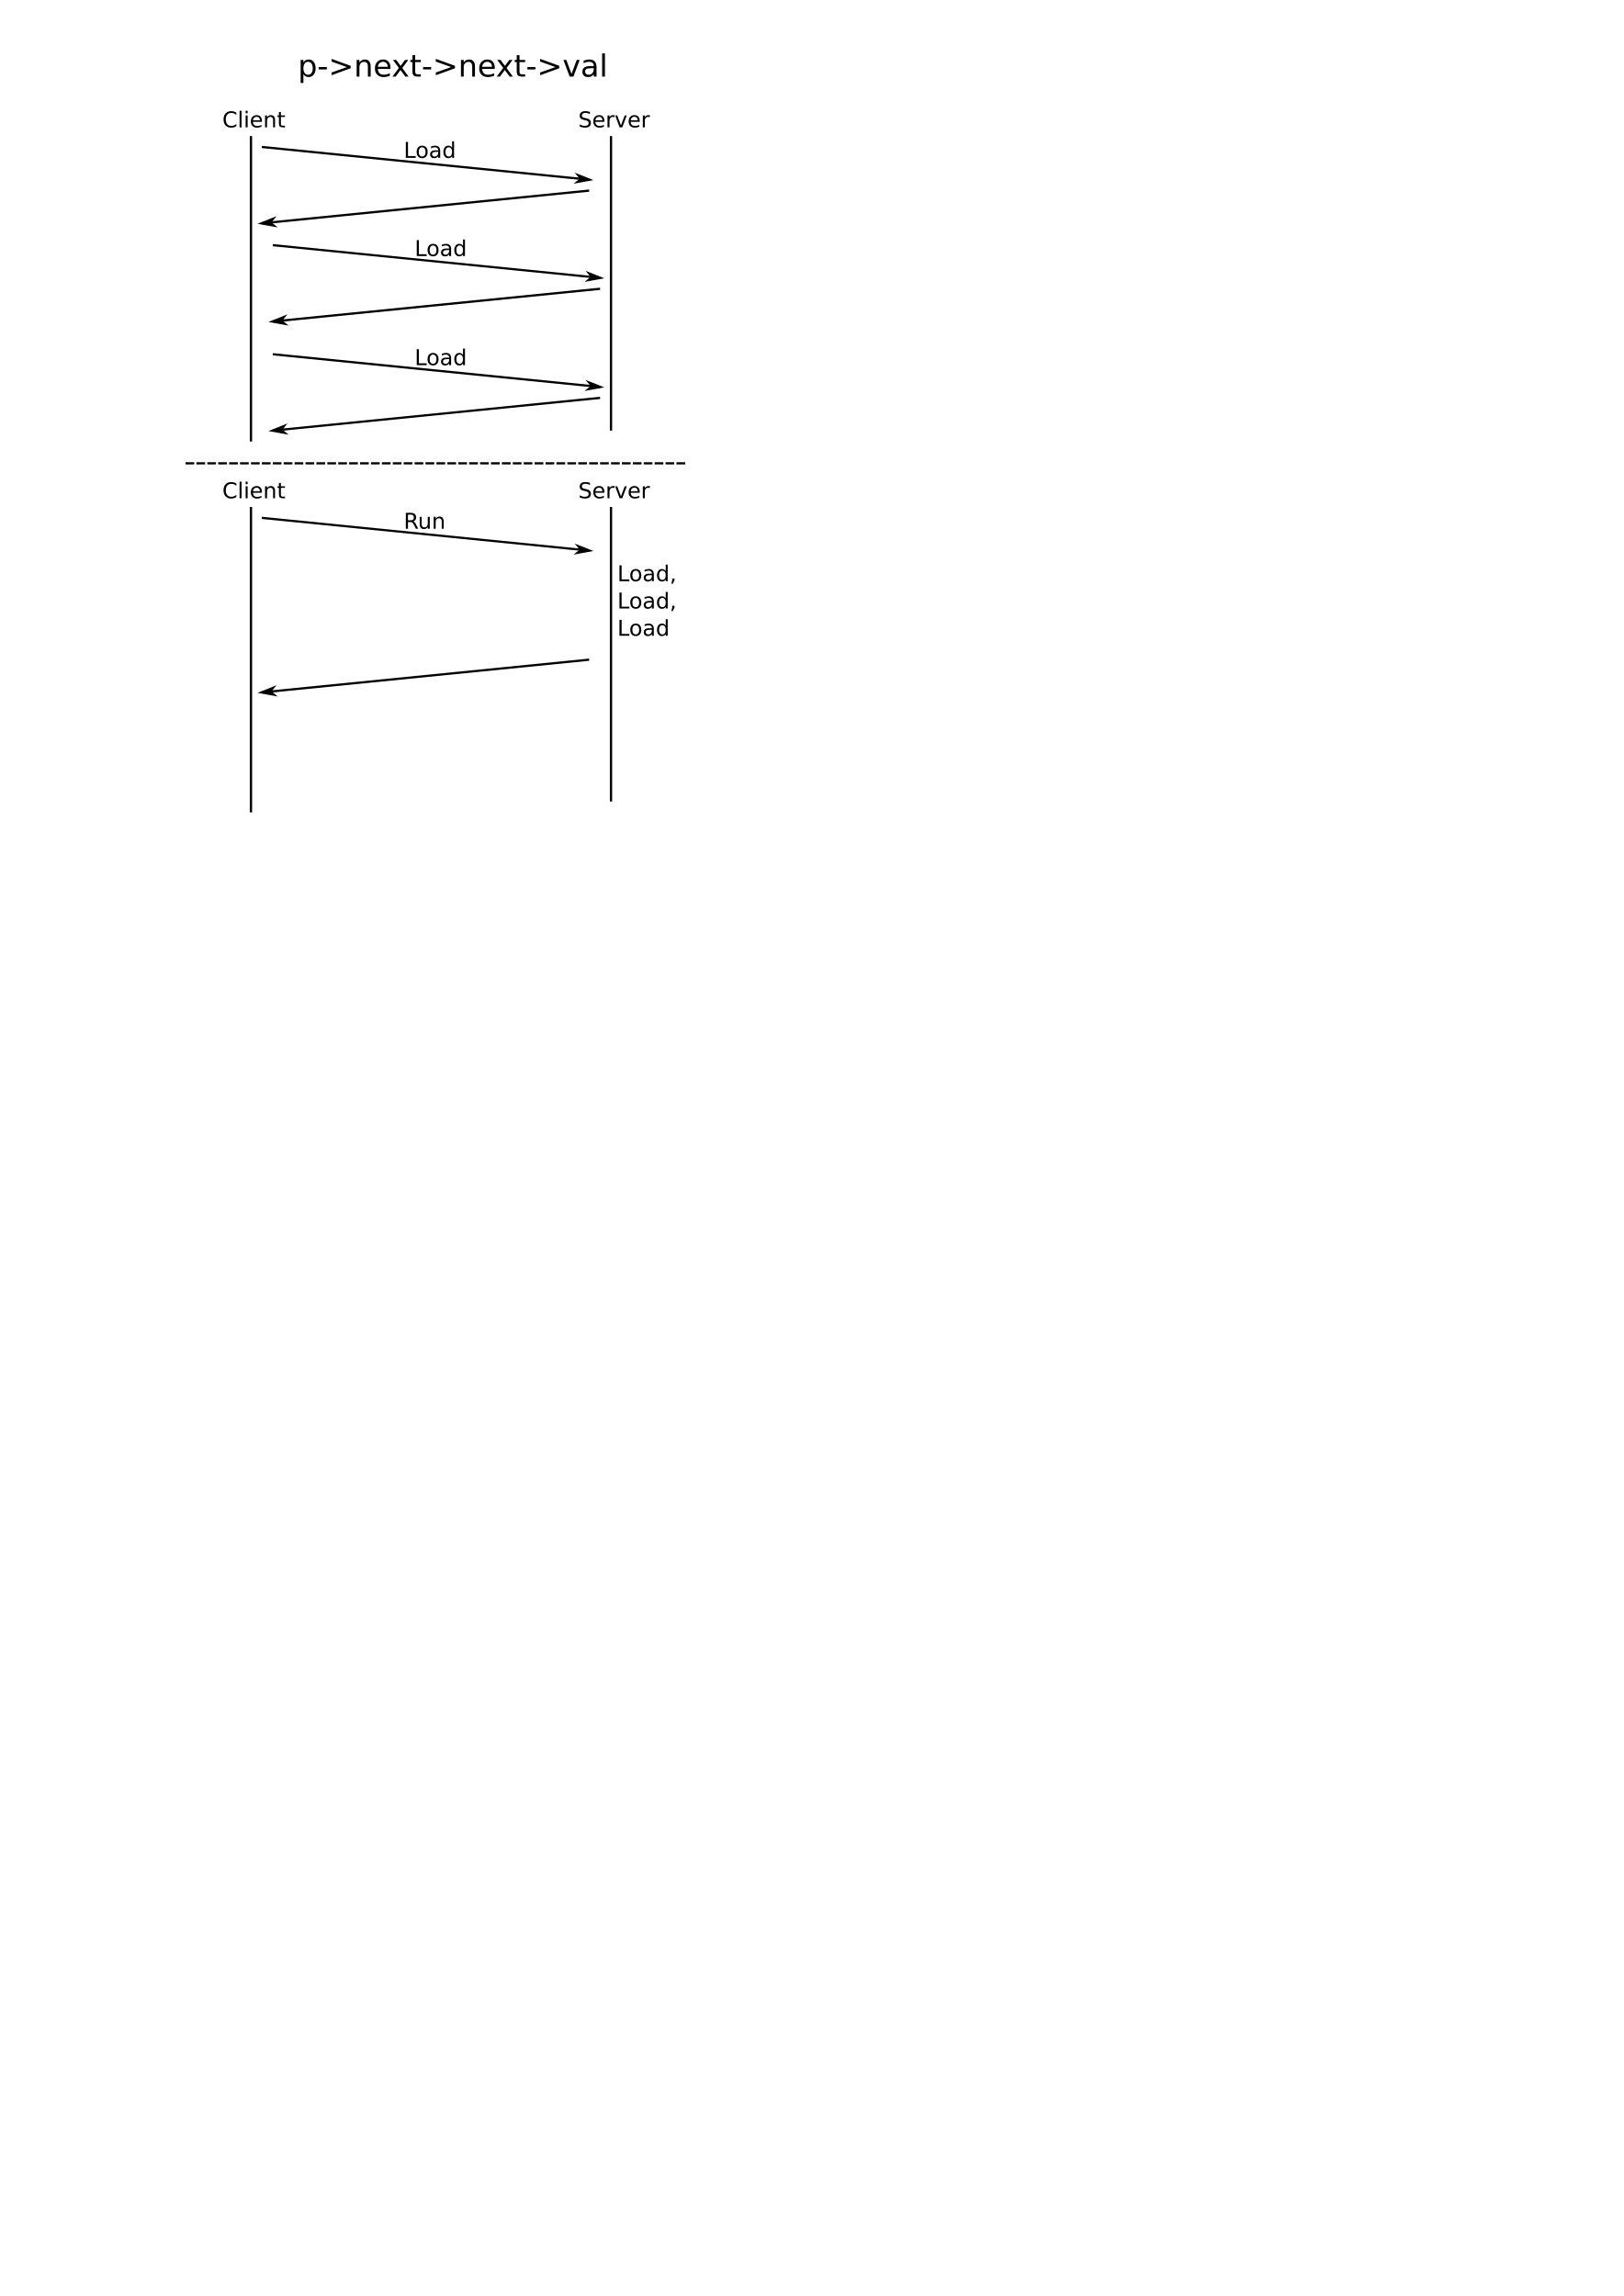
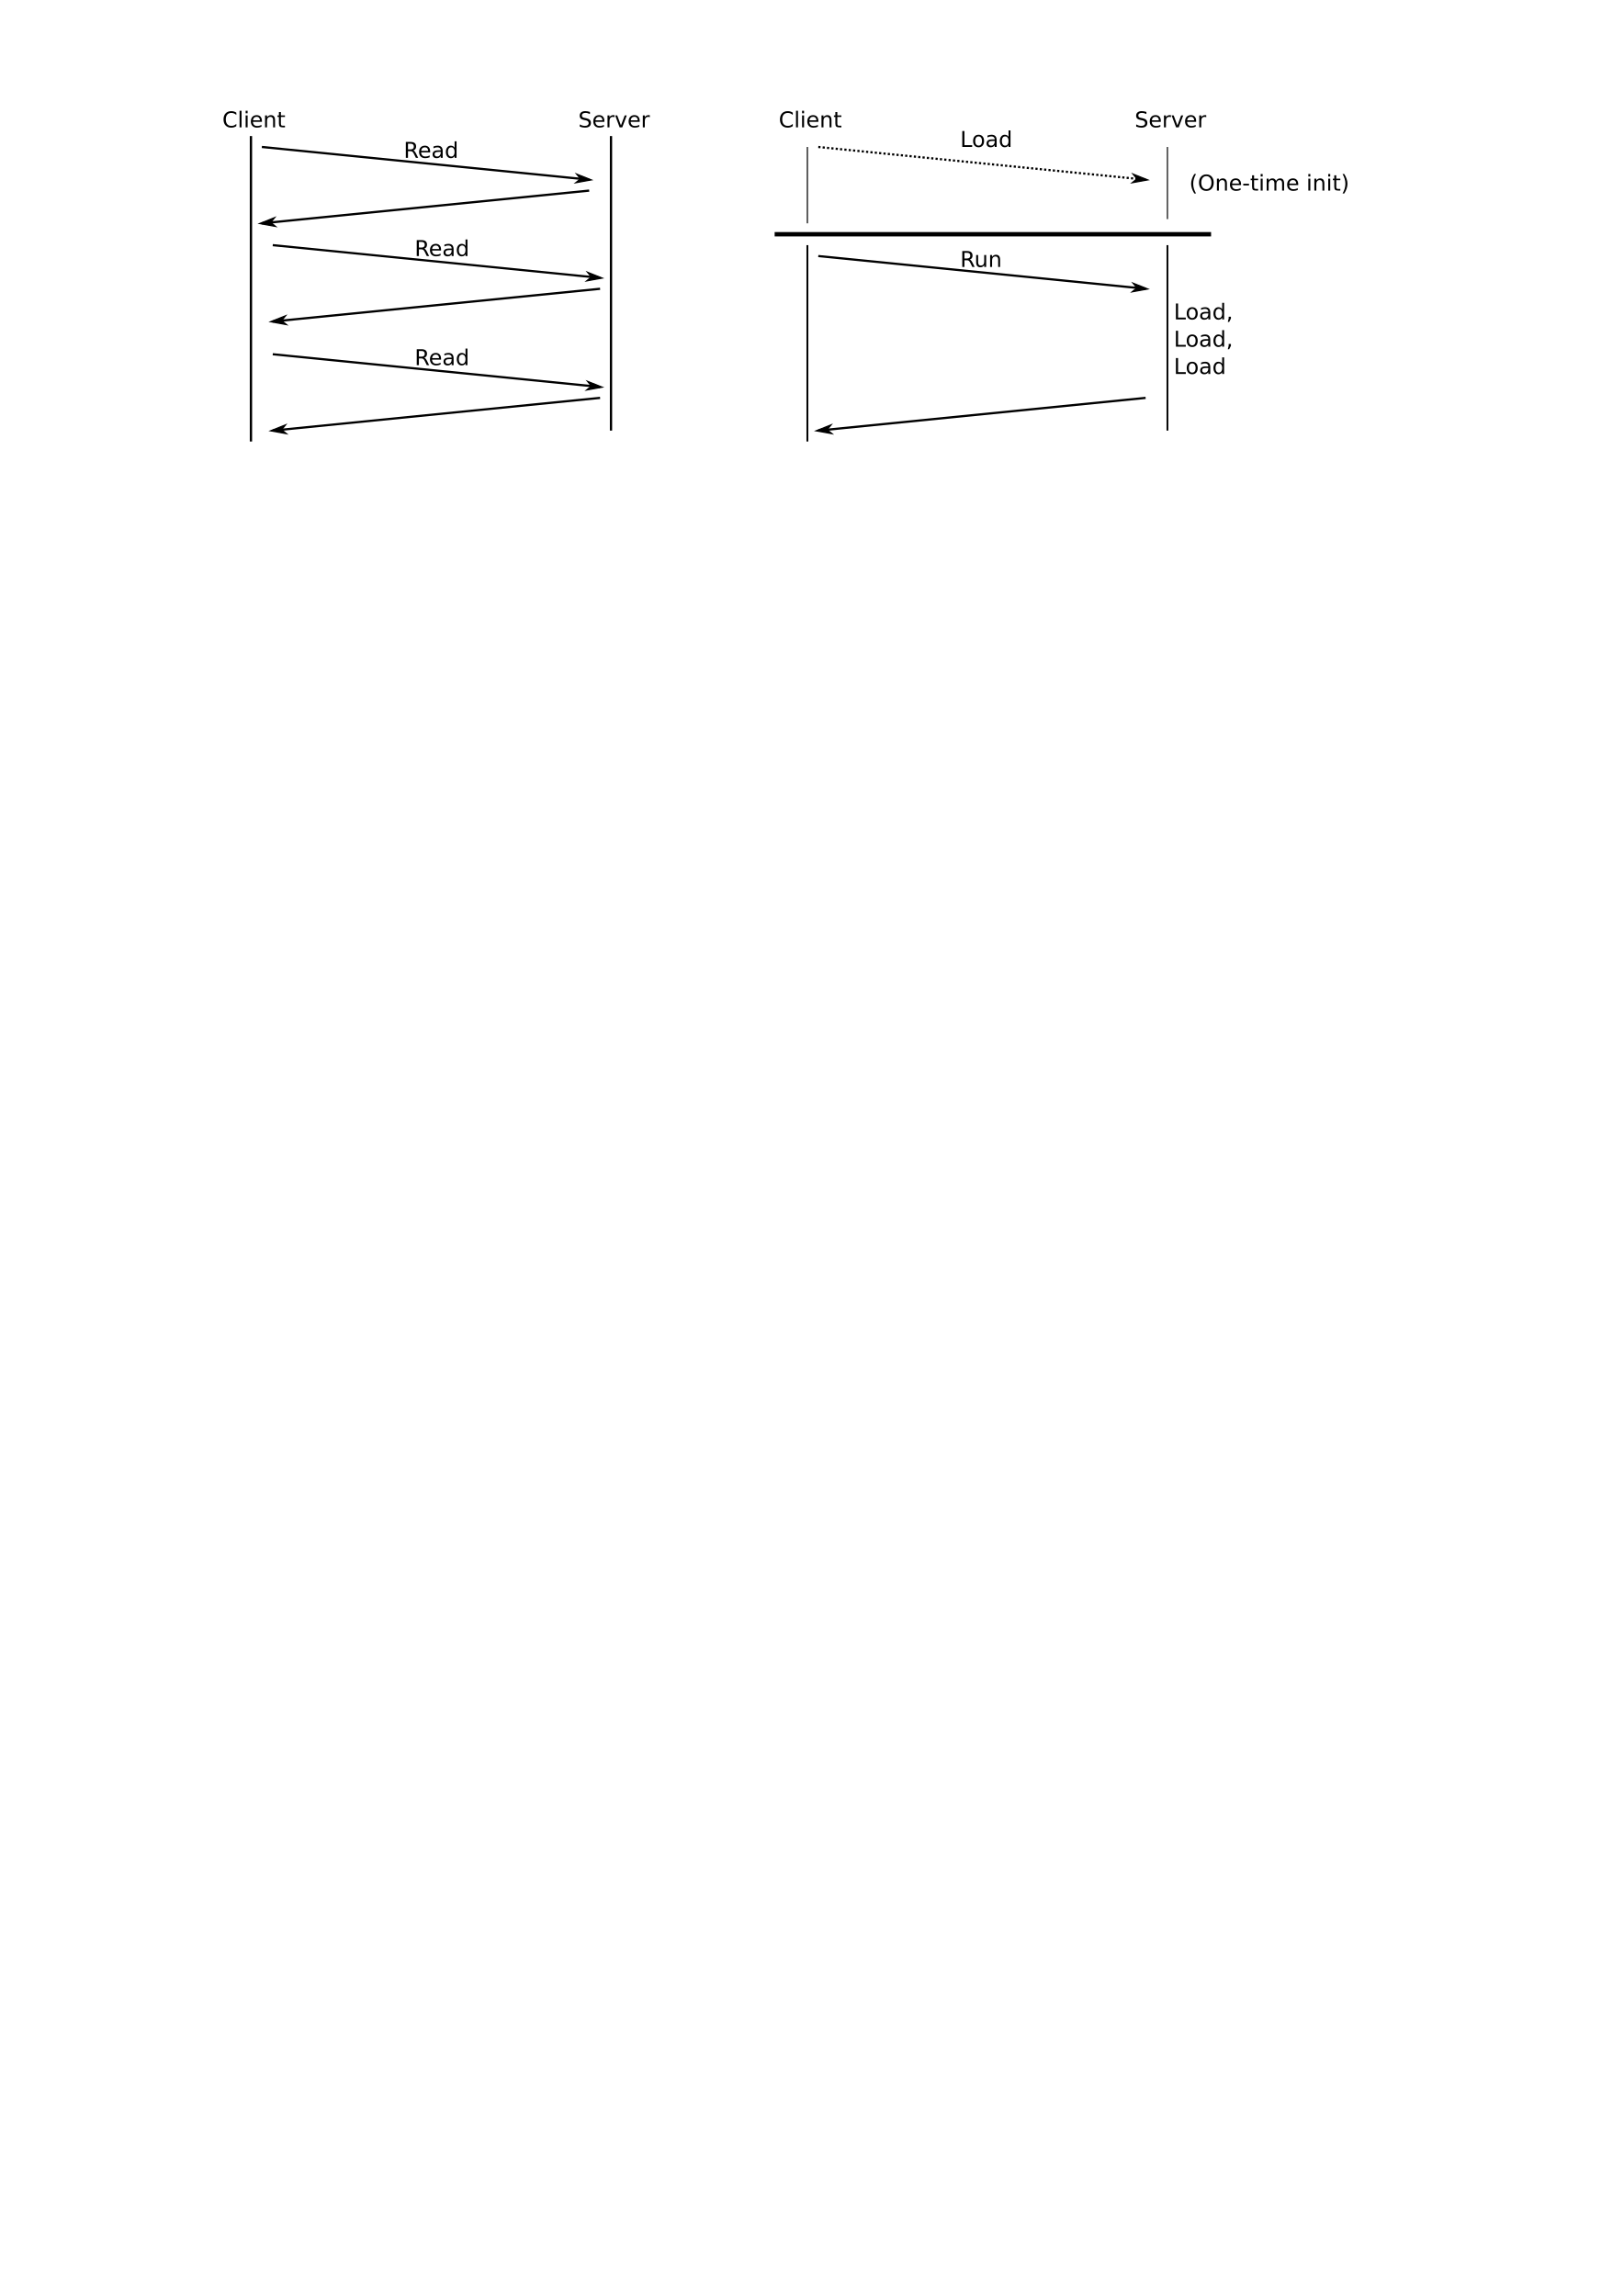
<svg xmlns="http://www.w3.org/2000/svg" width="744.094" height="1052.362" id="svg4562" version="1.1">
  <defs id="defs4564">
    <marker orient="auto" refY="0.0" refX="0.0" id="Arrow1Mend" style="overflow:visible;">
      <path id="path3828" d="M 0.0,0.0 L 5.0,-5.0 L -12.5,0.0 L 5.0,5.0 L 0.0,0.0 z " style="fill-rule:evenodd;stroke:#000000;stroke-width:1.0pt;marker-start:none;" transform="scale(0.4) rotate(180) translate(10,0)" />
    </marker>
    <marker orient="auto" refY="0.0" refX="0.0" id="Arrow1Lend" style="overflow:visible;">
      <path id="path3822" d="M 0.0,0.0 L 5.0,-5.0 L -12.5,0.0 L 5.0,5.0 L 0.0,0.0 z " style="fill-rule:evenodd;stroke:#000000;stroke-width:1.0pt;marker-start:none;" transform="scale(0.8) rotate(180) translate(12.5,0)" />
+     </marker>
+     <marker orient="auto" refY="0" refX="0" id="Arrow1Mend-4" style="overflow:visible">
+       <path id="path3828-0" d="M 0,0 5,-5 -12.5,0 5,5 0,0 z" style="fill-rule:evenodd;stroke:#000000;stroke-width:1pt;marker-start:none" transform="matrix(-0.4,0,0,-0.4,-4,0)" />
    </marker>
  </defs>
  <g id="layer1">
    <text xml:space="preserve" style="font-size:10px;font-style:normal;font-weight:normal;fill:#000000;fill-opacity:1;stroke:none;font-family:Bitstream Vera Sans" x="101.873" y="58.372" id="text4574">
      <tspan id="tspan4576" x="101.873" y="58.372">Client</tspan>
    </text>
    <text xml:space="preserve" style="font-size:10px;font-style:normal;font-weight:normal;fill:#000000;fill-opacity:1;stroke:none;font-family:Bitstream Vera Sans" x="265" y="58.362" id="text4574-8">
      <tspan id="tspan4576-8" x="265" y="58.362">Server</tspan>
    </text>
-     <text xml:space="preserve" style="font-size:10px;font-style:normal;font-weight:normal;fill:#000000;fill-opacity:1;stroke:none;font-family:Bitstream Vera Sans" x="136.513" y="35.118" id="text4603">
-       <tspan id="tspan4605" x="136.513" y="35.118" style="font-size:14px">p-&gt;next-&gt;next-&gt;val</tspan>
-     </text>
    <path style="fill:none;stroke:#000000;stroke-width:1.058px;stroke-linecap:butt;stroke-linejoin:miter;stroke-opacity:1" d="m 115,62.362 0,140" id="path4607" />
    <path style="fill:none;stroke:#000000;stroke-width:1.039px;stroke-linecap:butt;stroke-linejoin:miter;stroke-opacity:1" d="m 280,62.362 0,135" id="path4607-3" />
    <path style="fill:none;stroke:#000000;stroke-width:1px;stroke-linecap:butt;stroke-linejoin:miter;stroke-opacity:1;marker-start:none;marker-end:url(#Arrow1Mend)" d="m 120,67.362 150,15" id="path4633" />
    <path style="fill:none;stroke:#000000;stroke-width:1.017px;stroke-linecap:butt;stroke-linejoin:miter;stroke-opacity:1;marker-end:url(#Arrow1Mend)" d="M 270,87.362 120,102.362" id="path4635" />
    <text xml:space="preserve" style="font-size:10px;font-style:normal;font-weight:normal;fill:#000000;fill-opacity:1;stroke:none;font-family:Bitstream Vera Sans" x="185" y="72.362" id="text4660">
-       <tspan id="tspan4662" x="185" y="72.362">Load</tspan>
+       <tspan id="tspan4662" x="185" y="72.362">Read</tspan>
    </text>
    <path style="fill:none;stroke:#000000;stroke-width:1px;stroke-linecap:butt;stroke-linejoin:miter;stroke-opacity:1;marker-end:url(#Arrow1Mend)" d="m 125,112.362 150,15" id="path4633-3" />
    <path style="fill:none;stroke:#000000;stroke-width:1.017px;stroke-linecap:butt;stroke-linejoin:miter;stroke-opacity:1;marker-end:url(#Arrow1Mend)" d="m 275,132.362 -150,15" id="path4635-3" />
    <text xml:space="preserve" style="font-size:10px;font-style:normal;font-weight:normal;fill:#000000;fill-opacity:1;stroke:none;font-family:Bitstream Vera Sans" x="190" y="117.362" id="text4660-2">
-       <tspan id="tspan4662-9" x="190" y="117.362">Load</tspan>
+       <tspan id="tspan4662-9" x="190" y="117.362">Read</tspan>
    </text>
    <path style="fill:none;stroke:#000000;stroke-width:1px;stroke-linecap:butt;stroke-linejoin:miter;stroke-opacity:1;marker-end:url(#Arrow1Mend)" d="m 125,162.362 150,15" id="path4633-5" />
    <path style="fill:none;stroke:#000000;stroke-width:1.017px;stroke-linecap:butt;stroke-linejoin:miter;stroke-opacity:1;marker-end:url(#Arrow1Mend)" d="m 275,182.362 -150,15" id="path4635-36" />
    <text xml:space="preserve" style="font-size:10px;font-style:normal;font-weight:normal;fill:#000000;fill-opacity:1;stroke:none;font-family:Bitstream Vera Sans" x="190" y="167.362" id="text4660-4">
-       <tspan id="tspan4662-7" x="190" y="167.362">Load</tspan>
+       <tspan id="tspan4662-7" x="190" y="167.362">Read</tspan>
    </text>
-     <text xml:space="preserve" style="font-size:10px;font-style:normal;font-weight:normal;fill:#000000;fill-opacity:1;stroke:none;font-family:Bitstream Vera Sans" x="101.873" y="228.372" id="text4574-7">
-       <tspan id="tspan4576-1" x="101.873" y="228.372">Client</tspan>
+     <text xml:space="preserve" style="font-size:10px;font-style:normal;font-weight:normal;fill:#000000;fill-opacity:1;stroke:none;font-family:Bitstream Vera Sans" x="356.873" y="58.372" id="text4574-7">
+       <tspan id="tspan4576-1" x="356.873" y="58.372">Client</tspan>
    </text>
-     <text xml:space="preserve" style="font-size:10px;font-style:normal;font-weight:normal;fill:#000000;fill-opacity:1;stroke:none;font-family:Bitstream Vera Sans" x="265" y="228.362" id="text4574-8-6">
-       <tspan id="tspan4576-8-5" x="265" y="228.362">Server</tspan>
+     <text xml:space="preserve" style="font-size:10px;font-style:normal;font-weight:normal;fill:#000000;fill-opacity:1;stroke:none;font-family:Bitstream Vera Sans" x="520" y="58.362" id="text4574-8-6">
+       <tspan id="tspan4576-8-5" x="520" y="58.362">Server</tspan>
    </text>
-     <path style="fill:none;stroke:#000000;stroke-width:1.058px;stroke-linecap:butt;stroke-linejoin:miter;stroke-opacity:1" d="m 115,232.362 0,140" id="path4607-4" />
-     <path style="fill:none;stroke:#000000;stroke-width:1.039px;stroke-linecap:butt;stroke-linejoin:miter;stroke-opacity:1" d="m 280,232.362 0,135" id="path4607-3-1" />
-     <path style="fill:none;stroke:#000000;stroke-width:1px;stroke-linecap:butt;stroke-linejoin:miter;stroke-opacity:1;marker-end:url(#Arrow1Mend)" d="m 120,237.362 150,15" id="path4633-9" />
-     <text xml:space="preserve" style="font-size:10px;font-style:normal;font-weight:normal;fill:#000000;fill-opacity:1;stroke:none;font-family:Bitstream Vera Sans" x="185" y="242.362" id="text4660-0">
-       <tspan id="tspan4662-0" x="185" y="242.362">Run</tspan>
+     <path style="fill:none;stroke:#000000;stroke-width:0.849px;stroke-linecap:butt;stroke-linejoin:miter;stroke-opacity:1" d="m 370,112.362 0,90" id="path4607-4" />
+     <path style="fill:none;stroke:#000000;stroke-width:0.825px;stroke-linecap:butt;stroke-linejoin:miter;stroke-opacity:1" d="m 535,112.362 0,85" id="path4607-3-1" />
+     <path style="fill:none;stroke:#000000;stroke-width:1px;stroke-linecap:butt;stroke-linejoin:miter;stroke-opacity:1;marker-end:url(#Arrow1Mend)" d="m 375,117.362 150,15" id="path4633-9" />
+     <text xml:space="preserve" style="font-size:10px;font-style:normal;font-weight:normal;fill:#000000;fill-opacity:1;stroke:none;font-family:Bitstream Vera Sans" x="440" y="122.362" id="text4660-0">
+       <tspan id="tspan4662-0" x="440" y="122.362">Run</tspan>
    </text>
-     <path style="fill:none;stroke:#000000;stroke-width:1.017px;stroke-linecap:butt;stroke-linejoin:miter;stroke-opacity:1;marker-end:url(#Arrow1Mend)" d="m 270,302.362 -150,15" id="path4635-36-6" />
-     <path style="fill:none;stroke:#000000;stroke-width:1;stroke-linecap:butt;stroke-linejoin:miter;stroke-opacity:1;stroke-miterlimit:4;stroke-dasharray:4,1;stroke-dashoffset:0" d="m 85,212.362 230,0" id="path4834" />
-     <text xml:space="preserve" style="font-size:10px;font-style:normal;font-weight:normal;fill:#000000;fill-opacity:1;stroke:none;font-family:Bitstream Vera Sans" x="282.904" y="266.403" id="text6274">
-       <tspan id="tspan6276" x="282.904" y="266.403">Load,</tspan>
-       <tspan x="282.904" y="278.903" id="tspan6278">Load,</tspan>
-       <tspan x="282.904" y="291.403" id="tspan6280">Load</tspan>
+     <path style="fill:none;stroke:#000000;stroke-width:1.017px;stroke-linecap:butt;stroke-linejoin:miter;stroke-opacity:1;marker-end:url(#Arrow1Mend)" d="m 525,182.362 -150,15" id="path4635-36-6" />
+     <text xml:space="preserve" style="font-size:10px;font-style:normal;font-weight:normal;fill:#000000;fill-opacity:1;stroke:none;font-family:Bitstream Vera Sans" x="537.904" y="146.403" id="text6274">
+       <tspan id="tspan6276" x="537.904" y="146.403">Load,</tspan>
+       <tspan x="537.904" y="158.903" id="tspan6278">Load,</tspan>
+       <tspan x="537.904" y="171.403" id="tspan6280">Load</tspan>
+     </text>
+     <path style="fill:none;stroke:#000000;stroke-width:1;stroke-linecap:butt;stroke-linejoin:miter;stroke-opacity:1;marker-end:url(#Arrow1Mend);stroke-miterlimit:4;stroke-dasharray:1,1;stroke-dashoffset:0" d="M 375,67.362 525,82.362" id="path4633-9-5" />
+     <text xml:space="preserve" style="font-size:10px;font-style:normal;font-weight:normal;fill:#000000;fill-opacity:1;stroke:none;font-family:Bitstream Vera Sans;stroke-width:1;stroke-miterlimit:4;stroke-dasharray:1,1;stroke-dashoffset:0" x="440" y="67.362" id="text4660-0-2">
+       <tspan id="tspan4662-0-8" x="440" y="67.362">Load</tspan>
+     </text>
+     <path style="fill:none;stroke:#000000;stroke-width:0.529px;stroke-linecap:butt;stroke-linejoin:miter;stroke-opacity:1" d="m 370,67.362 0,35" id="path4607-4-9" />
+     <path style="fill:none;stroke:#000000;stroke-width:0.514px;stroke-linecap:butt;stroke-linejoin:miter;stroke-opacity:1" d="m 535,67.362 0,33.056" id="path4607-3-1-8" />
+     <path style="fill:none;stroke:#000000;stroke-width:2;stroke-linecap:butt;stroke-linejoin:miter;stroke-opacity:1;stroke-miterlimit:4;stroke-dasharray:none" d="m 355,107.362 200,0" id="path3725" />
+     <text xml:space="preserve" style="font-size:10px;font-style:normal;font-weight:normal;fill:#000000;fill-opacity:1;stroke:none;font-family:Bitstream Vera Sans" x="545" y="87.362" id="text3727">
+       <tspan id="tspan3729" x="545" y="87.362">(One-time init)</tspan>
    </text>
  </g>
</svg>
